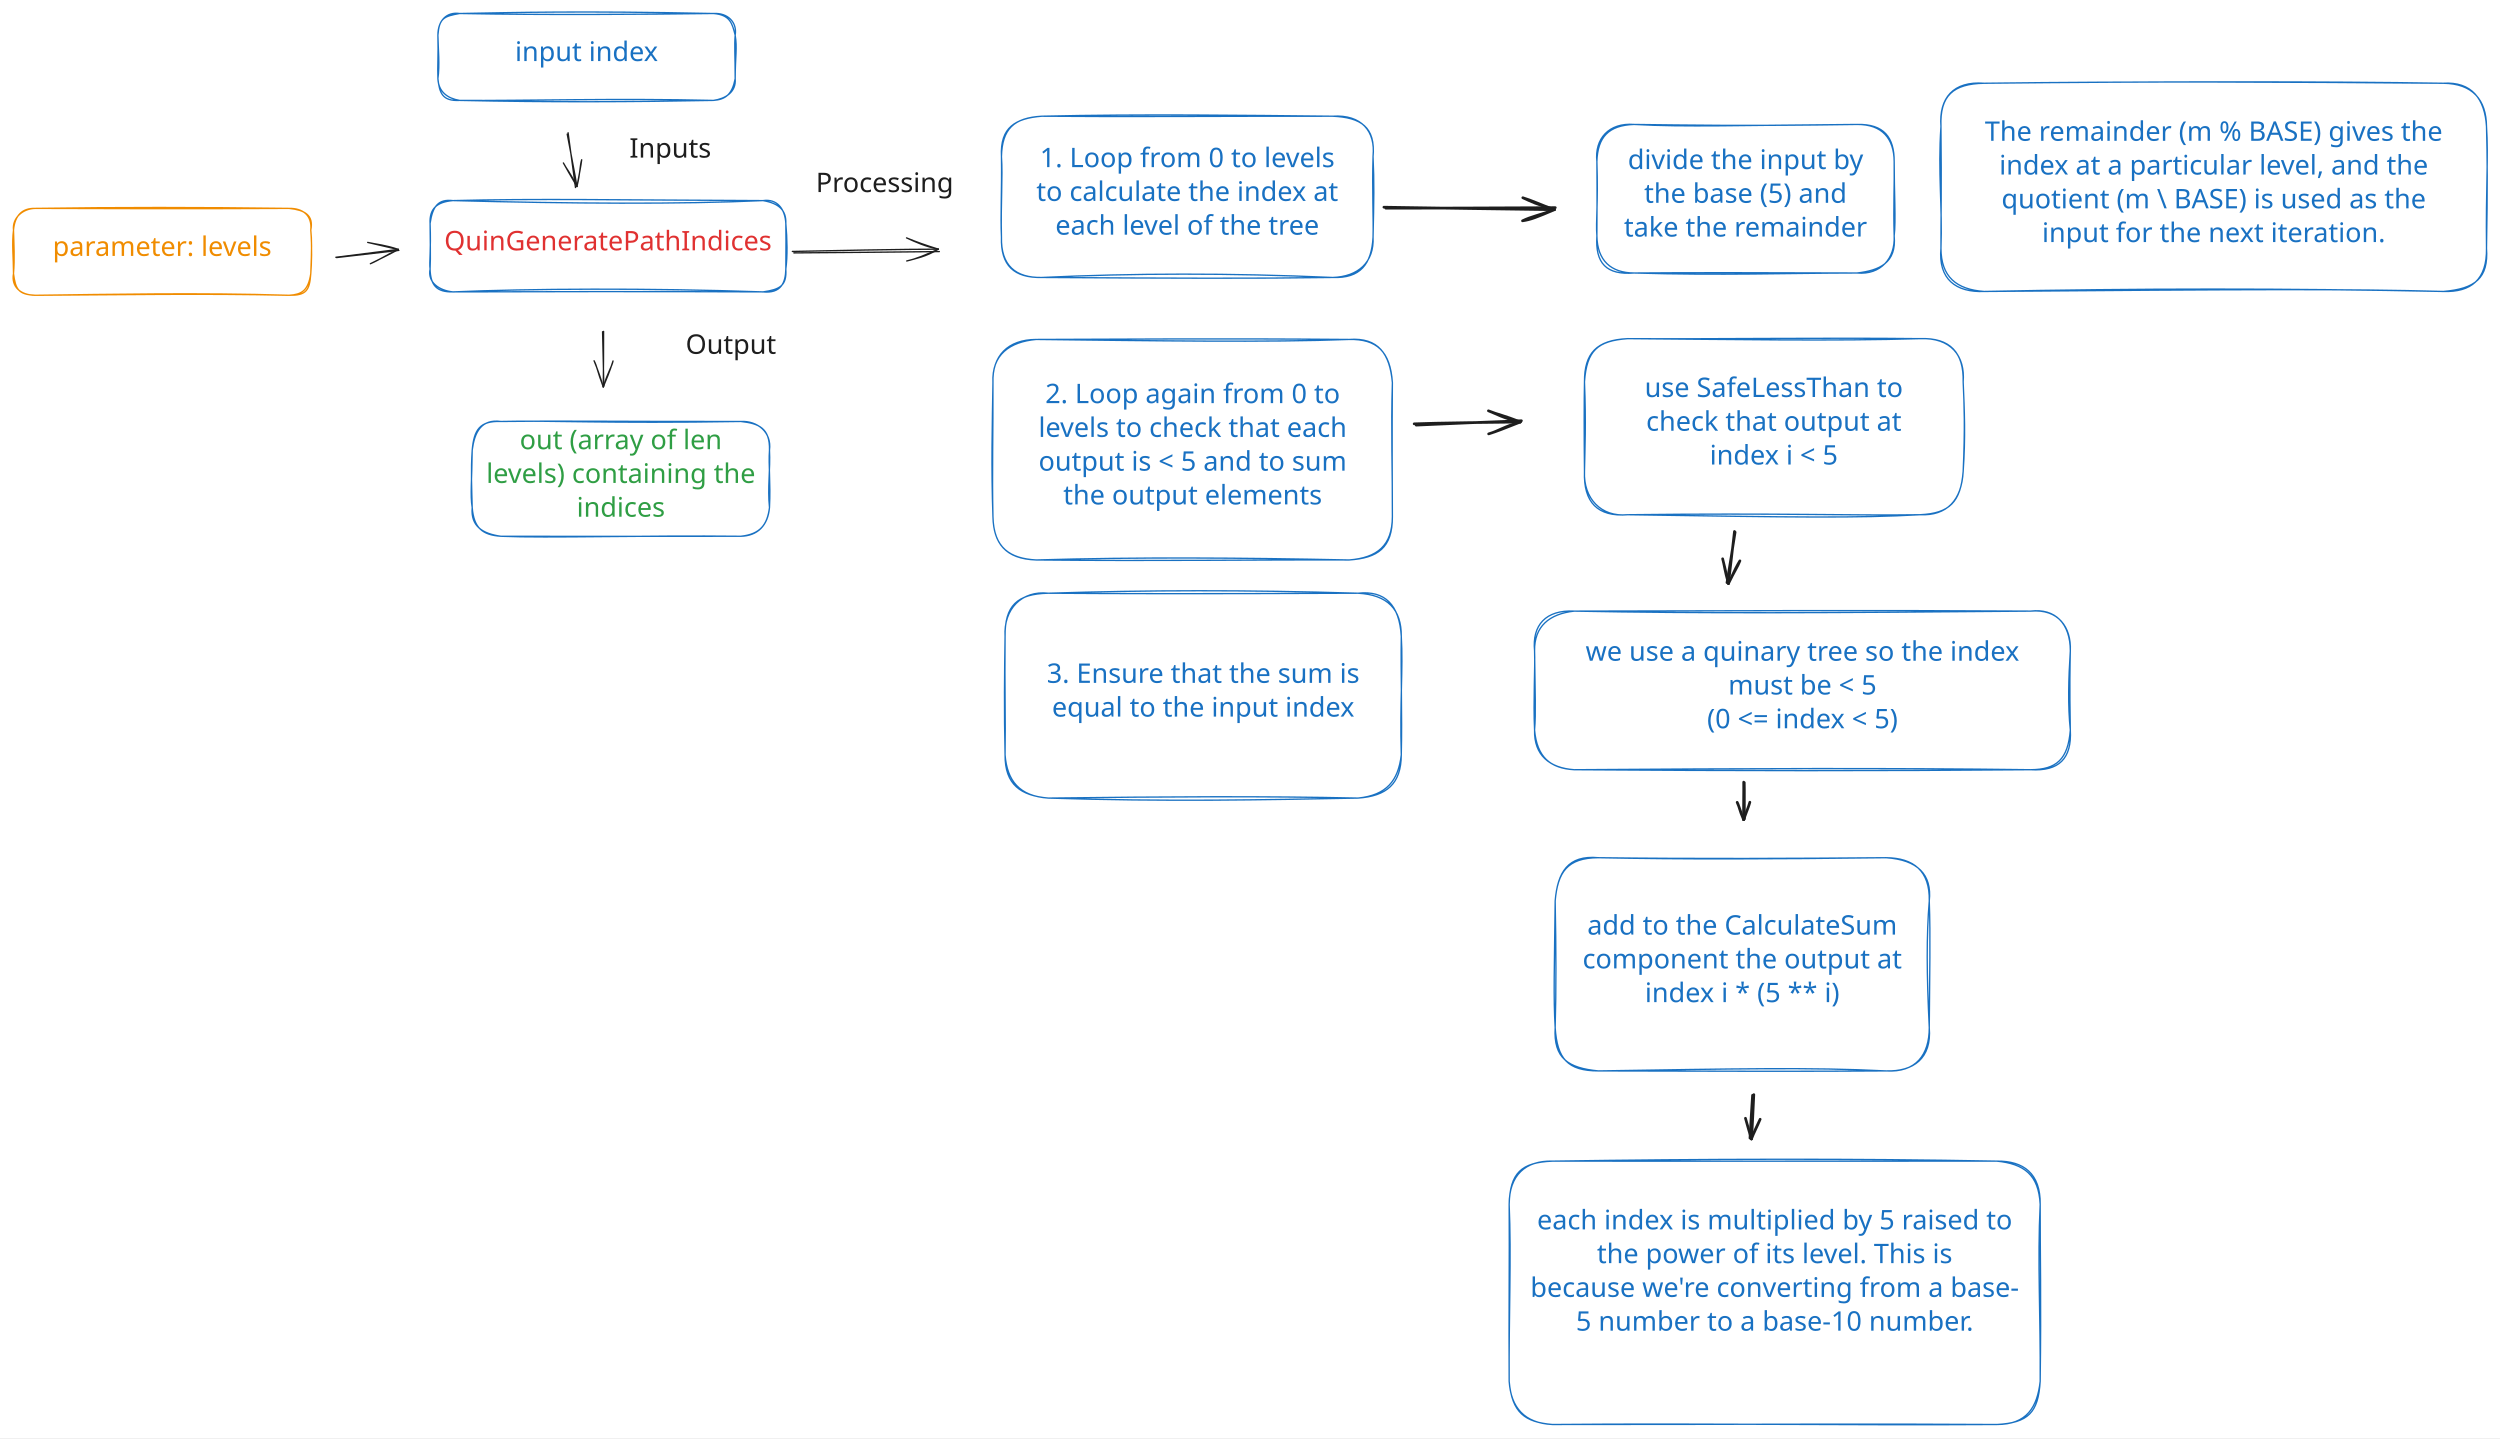
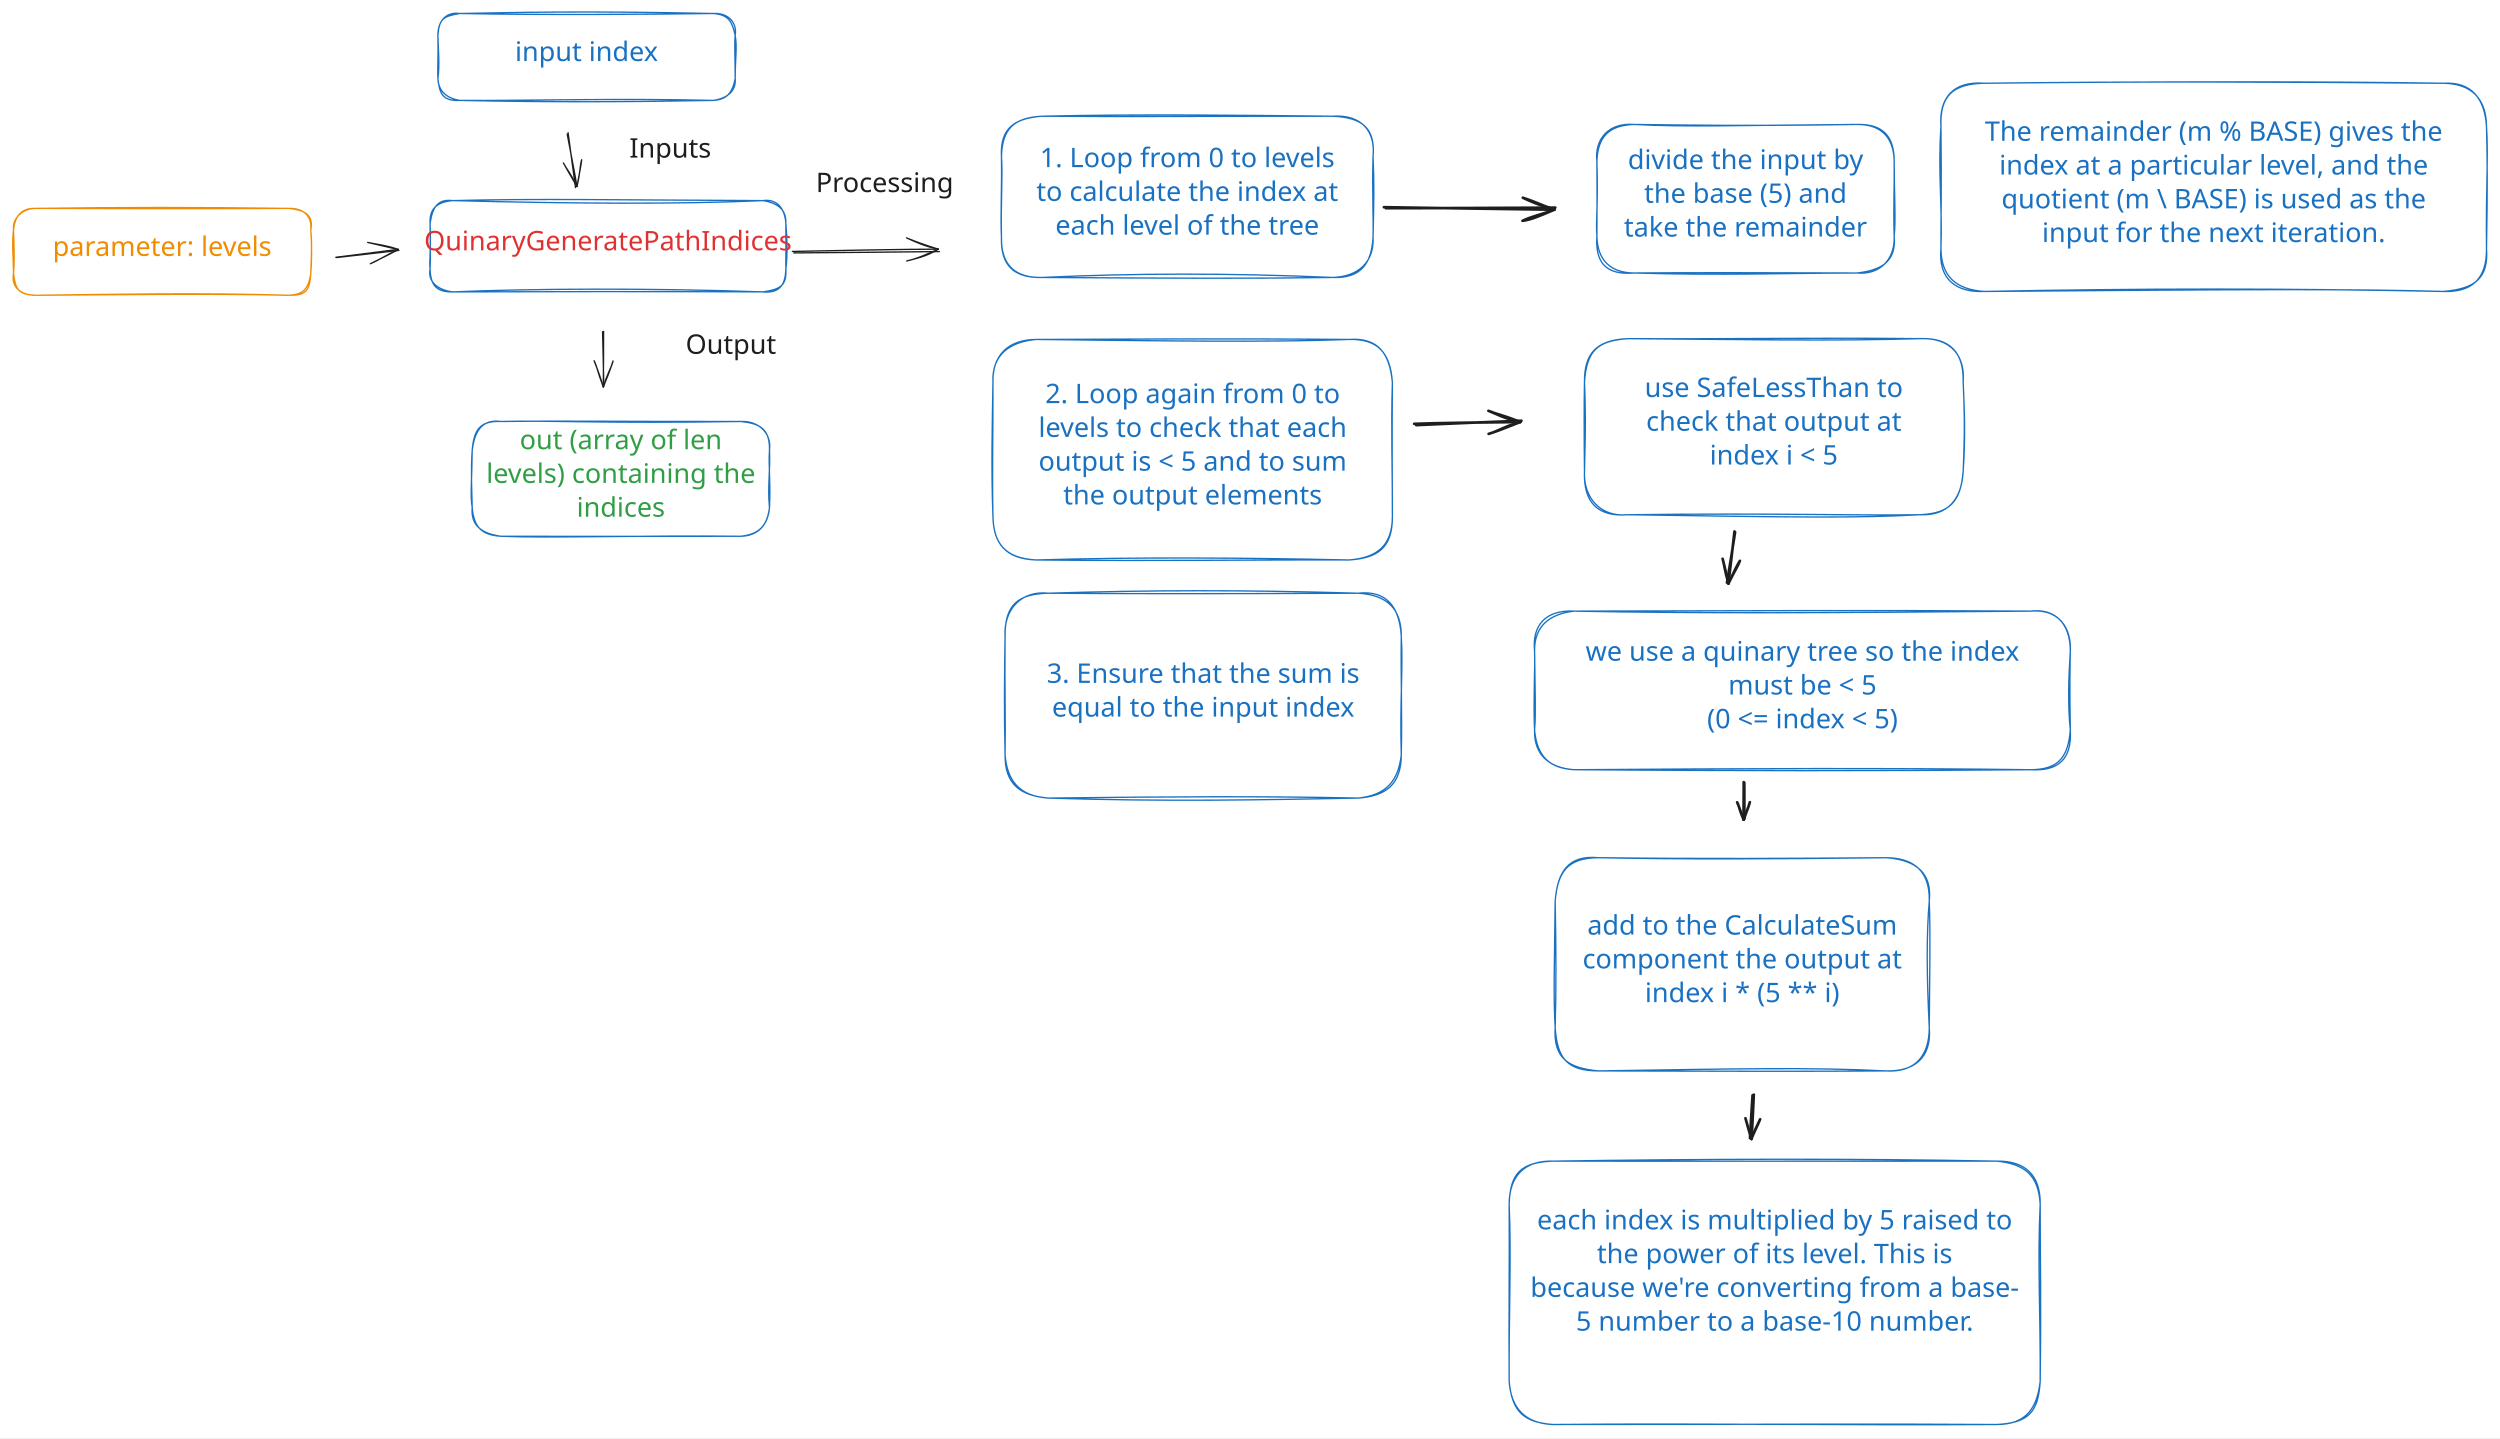
<svg xmlns="http://www.w3.org/2000/svg" version="1.1" viewBox="0 0 1851.127 1064.774" width="3702.255" height="2129.548">
  <defs>
    <style class="style-fonts">
      @font-face {
        font-family: "Virgil";
        src: url("https://excalidraw.com/Virgil.woff2");
      }
      @font-face {
        font-family: "Cascadia";
        src: url("https://excalidraw.com/Cascadia.woff2");
      }
      @font-face {
        font-family: "Assistant";
        src: url("https://excalidraw.com/Assistant-Regular.woff2");
      }
    </style>
  </defs>
  <rect x="0" y="0" width="1851.127" height="1064.774" fill="#ffffff" />
  <g stroke-linecap="round" transform="translate(318.4549 148.5333) rotate(0 131.7048 33.80052)">
    <path d="M16.9 0 C103.31 2.26, 185.9 2.82, 246.51 0 M16.9 0 C78.12 -1.6, 138.79 -0.44, 246.51 0 M246.51 0 C257.02 -1.54, 262.82 6.12, 263.41 16.9 M246.51 0 C258.76 2.09, 263.8 7.51, 263.41 16.9 M263.41 16.9 C263.51 25.38, 263.58 32.51, 263.41 50.7 M263.41 16.9 C264.46 28.15, 264.72 41.42, 263.41 50.7 M263.41 50.7 C264.15 62.79, 259.46 65.77, 246.51 67.6 M263.41 50.7 C263.19 61.17, 259.66 68.87, 246.51 67.6 M246.51 67.6 C161.51 64.63, 72.73 65.18, 16.9 67.6 M246.51 67.6 C158.5 67.18, 69.13 67.49, 16.9 67.6 M16.9 67.6 C4.66 67.87, 0.39 62.65, 0 50.7 M16.9 67.6 C6.69 66.58, -2 60.51, 0 50.7 M0 50.7 C-0.74 45.43, 0.81 36.92, 0 16.9 M0 50.7 C0.52 40.93, 0.02 31.29, 0 16.9 M0 16.9 C-0.56 6, 5 1.01, 16.9 0 M0 16.9 C1.92 3.9, 6.17 -1.23, 16.9 0" stroke="#1971c2" stroke-width="1" fill="none" />
  </g>
  <g transform="translate(327.1897 169.8339) rotate(0 122.9699 12.5)">
-     <text x="122.97" y="0" font-family="Virgil, Segoe UI Emoji" font-size="20px" fill="#e03131" text-anchor="middle" style="white-space: pre;" direction="ltr" dominant-baseline="text-before-edge">QuinGeneratePathIndices</text>
+     <text x="122.97" y="0" font-family="Virgil, Segoe UI Emoji" font-size="20px" fill="#e03131" text-anchor="middle" style="white-space: pre;" direction="ltr" dominant-baseline="text-before-edge">QuinaryGeneratePathIndices</text>
  </g>
  <g stroke-linecap="round">
    <g transform="translate(420.6043 98.62956) rotate(0 2.896195 19.89958)">
      <path d="M0.04 -0.33 C1 6.33, 4.58 33.6, 5.51 40.22 M-0.61 0.69 C0.56 7.17, 5.64 32.96, 6.59 39.47" stroke="#1e1e1e" stroke-width="1" fill="none" />
    </g>
    <g transform="translate(420.6043 98.62956) rotate(0 2.896195 19.89958)">
      <path d="M-3.44 22.04 C-1.49 25.86, 2.37 30.34, 6.59 39.47 M-3.44 22.04 C-1.02 26.37, 1.09 30.2, 6.59 39.47" stroke="#1e1e1e" stroke-width="1" fill="none" />
    </g>
    <g transform="translate(420.6043 98.62956) rotate(0 2.896195 19.89958)">
      <path d="M10.11 19.67 C8.69 24.08, 9.18 29.15, 6.59 39.47 M10.11 19.67 C9.51 24.54, 8.6 28.91, 6.59 39.47" stroke="#1e1e1e" stroke-width="1" fill="none" />
    </g>
  </g>
  <mask />
  <g stroke-linecap="round" transform="translate(10 154.2977) rotate(0 110.0576 32.17742)">
    <path d="M16.09 0 C75.3 0.22, 129.92 0.39, 204.03 0 M16.09 0 C77.18 -0.89, 137.11 -0.88, 204.03 0 M204.03 0 C214.34 -0.18, 221.19 5.25, 220.12 16.09 M204.03 0 C215.67 1.23, 222.39 4.96, 220.12 16.09 M220.12 16.09 C221.13 28.77, 220.71 41.67, 220.12 48.27 M220.12 16.09 C220.91 23.34, 220.86 29.91, 220.12 48.27 M220.12 48.27 C218.25 60.92, 213.4 63.77, 204.03 64.35 M220.12 48.27 C219.29 60.95, 216.63 64.53, 204.03 64.35 M204.03 64.35 C137.63 62.28, 72.7 63.64, 16.09 64.35 M204.03 64.35 C140.34 62.89, 77.42 64.03, 16.09 64.35 M16.09 64.35 C3.57 63.79, 1.53 59.98, 0 48.27 M16.09 64.35 C5.17 64.23, -1.81 58.07, 0 48.27 M0 48.27 C0.95 37.24, 0.3 26.7, 0 16.09 M0 48.27 C-0.04 36.45, -1.27 26.02, 0 16.09 M0 16.09 C1.01 5.06, 6.46 -0.25, 16.09 0 M0 16.09 C-1.07 7.02, 6.97 0.15, 16.09 0" stroke="#f08c00" stroke-width="1" fill="none" />
  </g>
  <g transform="translate(35.98765 173.9751) rotate(0 84.06992 12.5)">
    <text x="84.07" y="0" font-family="Virgil, Segoe UI Emoji" font-size="20px" fill="#f08c00" text-anchor="middle" style="white-space: pre;" direction="ltr" dominant-baseline="text-before-edge">parameter: levels</text>
  </g>
  <g transform="translate(466.0061 101.1764) rotate(0 31.80997 12.5)">
    <text x="0" y="0" font-family="Virgil, Segoe UI Emoji" font-size="20px" fill="#1e1e1e" text-anchor="start" style="white-space: pre;" direction="ltr" dominant-baseline="text-before-edge">Inputs</text>
  </g>
  <g stroke-linecap="round">
    <g transform="translate(248.9932 190.2181) rotate(0 23.12365 -2.632668)">
      <path d="M0.23 0.5 C7.98 -0.32, 38.75 -3.93, 46.34 -4.82 M-0.31 0.28 C7.39 -0.7, 38.09 -4.56, 45.96 -5.55" stroke="#1e1e1e" stroke-width="1" fill="none" />
    </g>
    <g transform="translate(248.9932 190.2181) rotate(0 23.12365 -2.632668)">
      <path d="M25.25 5.07 C31.75 2.33, 37.26 -1.53, 45.96 -5.55 M25.25 5.07 C33.46 0.99, 41.31 -2.78, 45.96 -5.55" stroke="#1e1e1e" stroke-width="1" fill="none" />
    </g>
    <g transform="translate(248.9932 190.2181) rotate(0 23.12365 -2.632668)">
      <path d="M23.27 -10.72 C30.32 -9.2, 36.36 -8.78, 45.96 -5.55 M23.27 -10.72 C32.21 -8.76, 40.83 -6.49, 45.96 -5.55" stroke="#1e1e1e" stroke-width="1" fill="none" />
    </g>
  </g>
  <mask />
  <g stroke-linecap="round" transform="translate(741.5355 86.0528) rotate(0 137.5706 59.70014)">
    <path d="M29.85 0 C105.09 -1.74, 178.92 -0.68, 245.29 0 M29.85 0 C92.89 0.57, 156.08 -0.05, 245.29 0 M245.29 0 C266.62 -1.4, 277.1 11.19, 275.14 29.85 M245.29 0 C266.04 0.94, 277.07 7.84, 275.14 29.85 M275.14 29.85 C276.04 48.75, 275.79 62.69, 275.14 89.55 M275.14 29.85 C274.38 54.37, 275.55 77.27, 275.14 89.55 M275.14 89.55 C276.14 108.12, 264.02 118.8, 245.29 119.4 M275.14 89.55 C274.03 109.76, 265.63 120.19, 245.29 119.4 M245.29 119.4 C169.67 116.03, 97.16 116.19, 29.85 119.4 M245.29 119.4 C186.66 120.28, 127.48 119.98, 29.85 119.4 M29.85 119.4 C10.46 119.78, -0.5 110.47, 0 89.55 M29.85 119.4 C9.31 119.82, -0.72 110.61, 0 89.55 M0 89.55 C-0.62 64.67, 1.06 44.8, 0 29.85 M0 89.55 C-0.79 73.27, 0.37 55.6, 0 29.85 M0 29.85 C0.5 9.43, 9.13 1.14, 29.85 0 M0 29.85 C-1.18 7.99, 10.56 1.58, 29.85 0" stroke="#1971c2" stroke-width="1" fill="none" />
  </g>
  <g transform="translate(750.4562 108.2529) rotate(0 128.6499 37.5)">
    <text x="128.65" y="0" font-family="Virgil, Segoe UI Emoji" font-size="20px" fill="#1971c2" text-anchor="middle" style="white-space: pre;" direction="ltr" dominant-baseline="text-before-edge">1. Loop from 0 to levels </text>
    <text x="128.65" y="25" font-family="Virgil, Segoe UI Emoji" font-size="20px" fill="#1971c2" text-anchor="middle" style="white-space: pre;" direction="ltr" dominant-baseline="text-before-edge">to calculate the index at</text>
    <text x="128.65" y="50" font-family="Virgil, Segoe UI Emoji" font-size="20px" fill="#1971c2" text-anchor="middle" style="white-space: pre;" direction="ltr" dominant-baseline="text-before-edge">each level of the tree</text>
  </g>
  <g transform="translate(604.1026 126.699) rotate(0 49.66994 12.5)">
    <text x="0" y="0" font-family="Virgil, Segoe UI Emoji" font-size="20px" fill="#1e1e1e" text-anchor="start" style="white-space: pre;" direction="ltr" dominant-baseline="text-before-edge">Processing</text>
  </g>
  <g stroke-linecap="round">
    <g transform="translate(587.1803 187.3313) rotate(0 53.92229 -0.8472524)">
      <path d="M0.64 -0.07 C18.74 -0.22, 90.26 -0.75, 108.33 -1.05 M-0.48 -1.15 C17.52 -1.64, 89.4 -2.91, 107.63 -2.84" stroke="#1e1e1e" stroke-width="1" fill="none" />
    </g>
    <g transform="translate(587.1803 187.3313) rotate(0 53.92229 -0.8472524)">
      <path d="M84.21 5.91 C90.65 4.14, 98.38 2.87, 107.63 -2.84 M84.21 5.91 C91.74 4.23, 97.74 1.54, 107.63 -2.84" stroke="#1e1e1e" stroke-width="1" fill="none" />
    </g>
    <g transform="translate(587.1803 187.3313) rotate(0 53.92229 -0.8472524)">
      <path d="M84.07 -11.19 C90.53 -8.18, 98.3 -4.67, 107.63 -2.84 M84.07 -11.19 C91.76 -8.05, 97.8 -5.9, 107.63 -2.84" stroke="#1e1e1e" stroke-width="1" fill="none" />
    </g>
  </g>
  <mask />
  <g stroke-linecap="round" transform="translate(324.2444 10) rotate(0 110.0576 32.17742)">
    <path d="M16.09 0 C83.64 1.23, 148.69 0.67, 204.03 0 M16.09 0 C59.7 -0.76, 103.42 -2.08, 204.03 0 M204.03 0 C214.56 -0.69, 221.76 6.47, 220.12 16.09 M204.03 0 C216.53 0.98, 217.98 7.58, 220.12 16.09 M220.12 16.09 C221.72 25.2, 220.17 32.04, 220.12 48.27 M220.12 16.09 C219.44 23.74, 220.12 31.46, 220.12 48.27 M220.12 48.27 C221.03 58.11, 213.01 63.08, 204.03 64.35 M220.12 48.27 C217.85 60.17, 212.7 63.71, 204.03 64.35 M204.03 64.35 C133.13 62.62, 61.64 64.7, 16.09 64.35 M204.03 64.35 C143.79 65.49, 83.79 65.81, 16.09 64.35 M16.09 64.35 C7.03 62.85, 0.46 57.92, 0 48.27 M16.09 64.35 C3.06 65.06, 1.16 58.64, 0 48.27 M0 48.27 C1.48 38.25, 0.17 25.95, 0 16.09 M0 48.27 C-0.38 38.6, 0.4 31.32, 0 16.09 M0 16.09 C-0.02 4.95, 6.7 -1.38, 16.09 0 M0 16.09 C0.95 3.31, 4.56 2.11, 16.09 0" stroke="#1971c2" stroke-width="1" fill="none" />
  </g>
  <g transform="translate(382.542 29.67742) rotate(0 51.75995 12.5)">
    <text x="51.76" y="0" font-family="Virgil, Segoe UI Emoji" font-size="20px" fill="#1971c2" text-anchor="middle" style="white-space: pre;" direction="ltr" dominant-baseline="text-before-edge">input index</text>
  </g>
  <g transform="translate(507.6468 246.4538) rotate(0 34.84996 12.5)">
    <text x="0" y="0" font-family="Virgil, Segoe UI Emoji" font-size="20px" fill="#1e1e1e" text-anchor="start" style="white-space: pre;" direction="ltr" dominant-baseline="text-before-edge">Output</text>
  </g>
  <g stroke-linecap="round">
    <g transform="translate(446.6659 245.1834) rotate(0 0.2229014 20.51106)">
      <path d="M-0.49 0.45 C-0.33 7.25, 0.34 33.91, 0.45 40.74 M0.26 0.2 C0.38 7.08, 0.11 34.56, 0.02 41.3" stroke="#1e1e1e" stroke-width="1" fill="none" />
    </g>
    <g transform="translate(446.6659 245.1834) rotate(0 0.2229014 20.51106)">
      <path d="M-6.78 21.95 C-4.56 26.06, -4.44 29.65, 0.02 41.3 M-6.78 21.95 C-3.68 29.42, -1.36 36.54, 0.02 41.3" stroke="#1e1e1e" stroke-width="1" fill="none" />
    </g>
    <g transform="translate(446.6659 245.1834) rotate(0 0.2229014 20.51106)">
      <path d="M7.25 22.1 C6.52 26.12, 3.68 29.68, 0.02 41.3 M7.25 22.1 C5.02 29.47, 2.01 36.53, 0.02 41.3" stroke="#1e1e1e" stroke-width="1" fill="none" />
    </g>
  </g>
  <mask />
  <g stroke-linecap="round" transform="translate(349.6449 312.0815) rotate(0 110.0576 42.5)">
    <path d="M21.25 0 C57.64 -0.97, 97.66 1.68, 198.87 0 M21.25 0 C63.16 -0.61, 104.46 0.08, 198.87 0 M198.87 0 C211.22 -0.71, 221.96 8.08, 220.12 21.25 M198.87 0 C212.21 1.45, 220.52 4.84, 220.12 21.25 M220.12 21.25 C220.89 35.29, 218.54 48.94, 220.12 63.75 M220.12 21.25 C219.26 32.62, 221.07 44.69, 220.12 63.75 M220.12 63.75 C218.98 77.12, 211.24 84.74, 198.87 85 M220.12 63.75 C218.51 76.29, 213.46 83.46, 198.87 85 M198.87 85 C127.22 84.2, 56.17 86.5, 21.25 85 M198.87 85 C137.09 85.08, 76.31 85.11, 21.25 85 M21.25 85 C7.53 84.07, 1.23 78.85, 0 63.75 M21.25 85 C7.84 83.11, -1.25 77.71, 0 63.75 M0 63.75 C-1.58 54.71, -0.19 43.15, 0 21.25 M0 63.75 C-0.35 49.22, -1.05 36.42, 0 21.25 M0 21.25 C1.29 6.11, 5.62 -0.6, 21.25 0 M0 21.25 C1.7 8.14, 6.56 -1.99, 21.25 0" stroke="#1971c2" stroke-width="1" fill="none" />
  </g>
  <g transform="translate(357.1226 317.0815) rotate(0 102.5799 37.5)">
    <text x="102.58" y="0" font-family="Virgil, Segoe UI Emoji" font-size="20px" fill="#2f9e44" text-anchor="middle" style="white-space: pre;" direction="ltr" dominant-baseline="text-before-edge">out (array of len </text>
    <text x="102.58" y="25" font-family="Virgil, Segoe UI Emoji" font-size="20px" fill="#2f9e44" text-anchor="middle" style="white-space: pre;" direction="ltr" dominant-baseline="text-before-edge">levels) containing the</text>
    <text x="102.58" y="50" font-family="Virgil, Segoe UI Emoji" font-size="20px" fill="#2f9e44" text-anchor="middle" style="white-space: pre;" direction="ltr" dominant-baseline="text-before-edge">indices</text>
  </g>
  <g stroke-linecap="round" transform="translate(1182.423 92.14384) rotate(0 110.0576 55)">
    <path d="M27.5 0 C67.4 0.46, 109.31 1.31, 192.62 0 M27.5 0 C65.67 2.11, 105.16 0.62, 192.62 0 M192.62 0 C212.6 -0.5, 220.24 9.61, 220.12 27.5 M192.62 0 C211.42 -0.12, 219.98 10.64, 220.12 27.5 M220.12 27.5 C220.4 45.17, 219.44 60.93, 220.12 82.5 M220.12 27.5 C220.09 48.86, 221.49 71.96, 220.12 82.5 M220.12 82.5 C222.06 102.59, 209.15 108.1, 192.62 110 M220.12 82.5 C220.94 99.13, 210.21 111.59, 192.62 110 M192.62 110 C140.52 110.07, 92.39 111.93, 27.5 110 M192.62 110 C130.71 109.82, 68.91 109.58, 27.5 110 M27.5 110 C10.6 109.92, 0.28 100.93, 0 82.5 M27.5 110 C7.05 111.63, -1.36 102.89, 0 82.5 M0 82.5 C-0.92 71.63, 1.06 59.62, 0 27.5 M0 82.5 C0.03 67.51, 0.23 54.74, 0 27.5 M0 27.5 C-1.85 10.59, 8.84 -1.45, 27.5 0 M0 27.5 C0.54 9.42, 8.62 0.63, 27.5 0" stroke="#1971c2" stroke-width="1" fill="none" />
  </g>
  <g transform="translate(1197.071 109.6438) rotate(0 95.40991 37.5)">
    <text x="95.41" y="0" font-family="Virgil, Segoe UI Emoji" font-size="20px" fill="#1971c2" text-anchor="middle" style="white-space: pre;" direction="ltr" dominant-baseline="text-before-edge">divide the input by </text>
    <text x="95.41" y="25" font-family="Virgil, Segoe UI Emoji" font-size="20px" fill="#1971c2" text-anchor="middle" style="white-space: pre;" direction="ltr" dominant-baseline="text-before-edge">the base (5) and </text>
    <text x="95.41" y="50" font-family="Virgil, Segoe UI Emoji" font-size="20px" fill="#1971c2" text-anchor="middle" style="white-space: pre;" direction="ltr" dominant-baseline="text-before-edge">take the remainder</text>
  </g>
  <g stroke-linecap="round" transform="translate(1437.181 61.64924) rotate(0 201.9733 77.07826)">
    <path d="M32 0 C148.01 -1.51, 260.67 -0.93, 371.95 0 M32 0 C159.45 -1.39, 286.47 -1.4, 371.95 0 M371.95 0 C393.63 0.25, 403.82 12.21, 403.95 32 M371.95 0 C392.99 -1.35, 402.69 11.52, 403.95 32 M403.95 32 C405.5 54.47, 403.39 76.97, 403.95 122.16 M403.95 32 C404.55 54.19, 404.78 77.84, 403.95 122.16 M403.95 122.16 C404.34 145.44, 392.55 154.89, 371.95 154.16 M403.95 122.16 C405.63 144.45, 395.47 152.2, 371.95 154.16 M371.95 154.16 C301.73 152.2, 231.08 152.57, 32 154.16 M371.95 154.16 C257.21 151.76, 142.77 151.87, 32 154.16 M32 154.16 C11.5 152.72, 0.05 143.36, 0 122.16 M32 154.16 C11.11 155.04, -2.17 145.1, 0 122.16 M0 122.16 C1.19 91.85, -2.36 66.21, 0 32 M0 122.16 C-0.05 100.59, 0.53 77.8, 0 32 M0 32 C-0.89 9.06, 9.1 0.41, 32 0 M0 32 C-1.6 10.85, 9.16 -1.77, 32 0" stroke="#1971c2" stroke-width="1" fill="none" />
  </g>
  <g transform="translate(1451.324 88.7275) rotate(0 187.8299 50)">
    <text x="187.83" y="0" font-family="Virgil, Segoe UI Emoji" font-size="20px" fill="#1971c2" text-anchor="middle" style="white-space: pre;" direction="ltr" dominant-baseline="text-before-edge">The remainder (m % BASE) gives the </text>
    <text x="187.83" y="25" font-family="Virgil, Segoe UI Emoji" font-size="20px" fill="#1971c2" text-anchor="middle" style="white-space: pre;" direction="ltr" dominant-baseline="text-before-edge">index at a particular level, and the </text>
    <text x="187.83" y="50" font-family="Virgil, Segoe UI Emoji" font-size="20px" fill="#1971c2" text-anchor="middle" style="white-space: pre;" direction="ltr" dominant-baseline="text-before-edge">quotient (m \ BASE) is used as the </text>
    <text x="187.83" y="75" font-family="Virgil, Segoe UI Emoji" font-size="20px" fill="#1971c2" text-anchor="middle" style="white-space: pre;" direction="ltr" dominant-baseline="text-before-edge">input for the next iteration.</text>
  </g>
  <g stroke-linecap="round">
    <g transform="translate(1025.952 153.5136) rotate(0 62.55337 0.1155277)">
      <path d="M0.15 0.62 C21.25 0.73, 104.73 0.32, 125.66 0.23 M-1.24 -0.1 C19.84 0.26, 103.91 1.53, 125 1.76" stroke="#1e1e1e" stroke-width="2" fill="none" />
    </g>
    <g transform="translate(1025.952 153.5136) rotate(0 62.55337 0.1155277)">
      <path d="M101.39 10 C107.6 9.09, 111.71 7.39, 125 1.76 M101.39 10 C107.56 6.93, 114.89 5.49, 125 1.76" stroke="#1e1e1e" stroke-width="2" fill="none" />
    </g>
    <g transform="translate(1025.952 153.5136) rotate(0 62.55337 0.1155277)">
      <path d="M101.62 -7.1 C107.72 -4.28, 111.77 -2.25, 125 1.76 M101.62 -7.1 C107.83 -5.28, 115.1 -1.82, 125 1.76" stroke="#1e1e1e" stroke-width="2" fill="none" />
    </g>
  </g>
  <mask />
  <g stroke-linecap="round" transform="translate(735.2328 251.3465) rotate(0 147.8795 81.63863)">
    <path d="M32 0 C118.16 0.99, 204.75 2.3, 263.76 0 M32 0 C96.64 -0.15, 162.32 -0.87, 263.76 0 M263.76 0 C283.99 -0.42, 294.29 8.71, 295.76 32 M263.76 0 C285.52 -1.59, 293.87 10.7, 295.76 32 M295.76 32 C294.65 65.57, 295.91 99.06, 295.76 131.28 M295.76 32 C295.42 70.94, 295.7 108.49, 295.76 131.28 M295.76 131.28 C295.88 154.43, 284.83 161.91, 263.76 163.28 M295.76 131.28 C295.6 152.5, 284.73 161.61, 263.76 163.28 M263.76 163.28 C184.9 161.63, 106.8 161.05, 32 163.28 M263.76 163.28 C194.45 163.02, 125.6 164.24, 32 163.28 M32 163.28 C9.07 162.57, 0.43 150.78, 0 131.28 M32 163.28 C12.8 162.21, 0.53 154.63, 0 131.28 M0 131.28 C-0.71 99.78, 0.15 68.03, 0 32 M0 131.28 C-1.36 95.58, -0.47 61.1, 0 32 M0 32 C-0.67 12.23, 10.89 0.11, 32 0 M0 32 C-1.03 11.09, 12.68 1.75, 32 0" stroke="#1971c2" stroke-width="1" fill="none" />
  </g>
  <g transform="translate(749.4723 282.9851) rotate(0 133.6399 50)">
    <text x="133.64" y="0" font-family="Virgil, Segoe UI Emoji" font-size="20px" fill="#1971c2" text-anchor="middle" style="white-space: pre;" direction="ltr" dominant-baseline="text-before-edge">2. Loop again from 0 to </text>
    <text x="133.64" y="25" font-family="Virgil, Segoe UI Emoji" font-size="20px" fill="#1971c2" text-anchor="middle" style="white-space: pre;" direction="ltr" dominant-baseline="text-before-edge">levels to check that each </text>
    <text x="133.64" y="50" font-family="Virgil, Segoe UI Emoji" font-size="20px" fill="#1971c2" text-anchor="middle" style="white-space: pre;" direction="ltr" dominant-baseline="text-before-edge">output is &lt; 5 and to sum </text>
    <text x="133.64" y="75" font-family="Virgil, Segoe UI Emoji" font-size="20px" fill="#1971c2" text-anchor="middle" style="white-space: pre;" direction="ltr" dominant-baseline="text-before-edge">the output elements</text>
  </g>
  <g stroke-linecap="round" transform="translate(1173.23 250.7467) rotate(0 140.1987 65.19)">
    <path d="M32 0 C102.82 0.4, 177.45 -0.81, 248.4 0 M32 0 C108.08 0.56, 185.67 1.95, 248.4 0 M248.4 0 C270.99 -0.92, 280.92 10.58, 280.4 32 M248.4 0 C271.32 -0.97, 282.02 12.87, 280.4 32 M280.4 32 C281.33 53.14, 282.21 73.06, 280.4 98.38 M280.4 32 C281.22 49.78, 281.82 65.88, 280.4 98.38 M280.4 98.38 C279.27 119.55, 268.48 131.34, 248.4 130.38 M280.4 98.38 C278.56 120.82, 270.46 129.4, 248.4 130.38 M248.4 130.38 C197.23 131.16, 147.4 129.01, 32 130.38 M248.4 130.38 C202.37 132.96, 157.28 132.32, 32 130.38 M32 130.38 C12.26 132.36, -0.86 118.19, 0 98.38 M32 130.38 C9.76 132.16, -0.87 121.23, 0 98.38 M0 98.38 C0.29 82.23, 1.26 62.69, 0 32 M0 98.38 C-0.31 72.43, -0.3 45.47, 0 32 M0 32 C-0.13 10.86, 8.83 1.04, 32 0 M0 32 C1.67 8.68, 9.69 1.67, 32 0" stroke="#1971c2" stroke-width="1" fill="none" />
  </g>
  <g transform="translate(1199.748 278.4367) rotate(0 113.6799 37.5)">
    <text x="113.68" y="0" font-family="Virgil, Segoe UI Emoji" font-size="20px" fill="#1971c2" text-anchor="middle" style="white-space: pre;" direction="ltr" dominant-baseline="text-before-edge">use SafeLessThan to </text>
    <text x="113.68" y="25" font-family="Virgil, Segoe UI Emoji" font-size="20px" fill="#1971c2" text-anchor="middle" style="white-space: pre;" direction="ltr" dominant-baseline="text-before-edge">check that output at </text>
    <text x="113.68" y="50" font-family="Virgil, Segoe UI Emoji" font-size="20px" fill="#1971c2" text-anchor="middle" style="white-space: pre;" direction="ltr" dominant-baseline="text-before-edge">index i &lt; 5</text>
  </g>
  <g stroke-linecap="round">
    <g transform="translate(1048.709 314.6249) rotate(0 38.81339 -0.9916461)">
      <path d="M-0.08 0.16 C12.97 -0.48, 64.77 -2.67, 77.82 -3.09 M-1.58 -0.8 C11.36 -1.4, 63.75 -2.07, 76.97 -2.13" stroke="#1e1e1e" stroke-width="2" fill="none" />
    </g>
    <g transform="translate(1048.709 314.6249) rotate(0 38.81339 -0.9916461)">
      <path d="M53.56 6.65 C59.91 4.68, 63.92 3, 76.97 -2.13 M53.56 6.65 C60.35 4.77, 65.59 0.93, 76.97 -2.13" stroke="#1e1e1e" stroke-width="2" fill="none" />
    </g>
    <g transform="translate(1048.709 314.6249) rotate(0 38.81339 -0.9916461)">
      <path d="M53.39 -10.45 C59.89 -7.94, 63.95 -5.14, 76.97 -2.13 M53.39 -10.45 C60.14 -7.69, 65.42 -6.9, 76.97 -2.13" stroke="#1e1e1e" stroke-width="2" fill="none" />
    </g>
  </g>
  <mask />
  <g stroke-linecap="round" transform="translate(1151.532 635.0882) rotate(0 138.5004 78.93403)">
    <path d="M32 0 C93.4 1.28, 159.64 1.06, 245 0 M32 0 C104.23 0.93, 176.79 0.57, 245 0 M245 0 C265.52 0.19, 277.47 9.83, 277 32 M245 0 C268.14 1.56, 279.16 12.23, 277 32 M277 32 C274.9 57.03, 275.04 86.51, 277 125.87 M277 32 C277.99 59.53, 277.22 85.15, 277 125.87 M277 125.87 C276.97 145.74, 267.39 159.23, 245 157.87 M277 125.87 C278.94 148.64, 265.28 158.47, 245 157.87 M245 157.87 C189.02 155.05, 132.74 156.33, 32 157.87 M245 157.87 C190.23 158.27, 134.86 158.22, 32 157.87 M32 157.87 C8.99 157.84, 1.55 148.78, 0 125.87 M32 157.87 C9.7 155.77, -1.37 148.6, 0 125.87 M0 125.87 C-1.35 103.91, -0.55 79.88, 0 32 M0 125.87 C0.79 97.7, 0.71 68.26, 0 32 M0 32 C1.85 10.89, 8.75 0.09, 32 0 M0 32 C1.74 10.76, 9.36 -2.13, 32 0" stroke="#1971c2" stroke-width="1" fill="none" />
  </g>
  <g transform="translate(1159.783 676.5222) rotate(0 130.2499 37.5)">
    <text x="130.25" y="0" font-family="Virgil, Segoe UI Emoji" font-size="20px" fill="#1971c2" text-anchor="middle" style="white-space: pre;" direction="ltr" dominant-baseline="text-before-edge">add to the CalculateSum </text>
    <text x="130.25" y="25" font-family="Virgil, Segoe UI Emoji" font-size="20px" fill="#1971c2" text-anchor="middle" style="white-space: pre;" direction="ltr" dominant-baseline="text-before-edge">component the output at </text>
    <text x="130.25" y="50" font-family="Virgil, Segoe UI Emoji" font-size="20px" fill="#1971c2" text-anchor="middle" style="white-space: pre;" direction="ltr" dominant-baseline="text-before-edge">index i * (5 ** i)</text>
  </g>
  <g stroke-linecap="round" transform="translate(1117.465 859.7712) rotate(0 196.5971 97.50133)">
    <path d="M32 0 C114.35 0, 194.79 0.08, 361.19 0 M32 0 C143.34 -1.68, 256.12 -2.04, 361.19 0 M361.19 0 C380.85 -0.26, 393.57 9.18, 393.19 32 M361.19 0 C381.18 2.03, 392.03 9.98, 393.19 32 M393.19 32 C391.07 74.12, 393.54 115.43, 393.19 163 M393.19 32 C393.13 68.1, 394.02 102.55, 393.19 163 M393.19 163 C391.79 186.23, 384.4 193.73, 361.19 195 M393.19 163 C391.05 182.34, 383.18 195.01, 361.19 195 M361.19 195 C251.13 195.74, 143.88 193.96, 32 195 M361.19 195 C271.61 194.36, 181.18 194.99, 32 195 M32 195 C11.4 194.05, 1.26 182.44, 0 163 M32 195 C11.6 193.24, 2.1 186.42, 0 163 M0 163 C-0.3 116.13, 1.7 69.64, 0 32 M0 163 C-0.32 117.66, 0.28 71.69, 0 32 M0 32 C0.02 10.41, 12.13 -0.52, 32 0 M0 32 C0.65 8.76, 8.81 0.95, 32 0" stroke="#1971c2" stroke-width="1" fill="none" />
  </g>
  <g transform="translate(1124.042 894.7725) rotate(0 190.0198 62.5)">
    <text x="190.02" y="0" font-family="Virgil, Segoe UI Emoji" font-size="20px" fill="#1971c2" text-anchor="middle" style="white-space: pre;" direction="ltr" dominant-baseline="text-before-edge">each index is multiplied by 5 raised to</text>
    <text x="190.02" y="25" font-family="Virgil, Segoe UI Emoji" font-size="20px" fill="#1971c2" text-anchor="middle" style="white-space: pre;" direction="ltr" dominant-baseline="text-before-edge">the power of its level. This is </text>
    <text x="190.02" y="50" font-family="Virgil, Segoe UI Emoji" font-size="20px" fill="#1971c2" text-anchor="middle" style="white-space: pre;" direction="ltr" dominant-baseline="text-before-edge">because we're converting from a base-</text>
    <text x="190.02" y="75" font-family="Virgil, Segoe UI Emoji" font-size="20px" fill="#1971c2" text-anchor="middle" style="white-space: pre;" direction="ltr" dominant-baseline="text-before-edge">5 number to a base-10 number.</text>
    <text x="190.02" y="100" font-family="Virgil, Segoe UI Emoji" font-size="20px" fill="#1971c2" text-anchor="middle" style="white-space: pre;" direction="ltr" dominant-baseline="text-before-edge" />
  </g>
  <g stroke-linecap="round" transform="translate(1136.273 452.5054) rotate(0 198.3509 58.71699)">
    <path d="M29.36 0 C122.04 1.83, 216.87 1.32, 367.34 0 M29.36 0 C140.7 -0.24, 251.81 -0.78, 367.34 0 M367.34 0 C387.67 -1.82, 397.49 11.78, 396.7 29.36 M367.34 0 C385.61 -2.24, 396.66 9.3, 396.7 29.36 M396.7 29.36 C395.33 50.03, 394.82 70.41, 396.7 88.08 M396.7 29.36 C396.48 41.25, 396.09 53.72, 396.7 88.08 M396.7 88.08 C397.91 109.36, 388.17 118.69, 367.34 117.43 M396.7 88.08 C394.97 109.61, 386.67 117.3, 367.34 117.43 M367.34 117.43 C261.99 116.08, 156.92 116.53, 29.36 117.43 M367.34 117.43 C256.23 118.41, 145.91 118.3, 29.36 117.43 M29.36 117.43 C10.98 116.15, -0.52 106.61, 0 88.08 M29.36 117.43 C11.57 116.48, 1.77 108.01, 0 88.08 M0 88.08 C-1.03 66.7, 0.52 41.18, 0 29.36 M0 88.08 C1.08 75.23, 0.36 61.92, 0 29.36 M0 29.36 C-1.92 10.46, 8.24 -1.1, 29.36 0 M0 29.36 C-0.22 11.32, 10.82 2.07, 29.36 0" stroke="#1971c2" stroke-width="1" fill="none" />
  </g>
  <g transform="translate(1154.594 473.7224) rotate(0 180.0298 37.5)">
    <text x="180.03" y="0" font-family="Virgil, Segoe UI Emoji" font-size="20px" fill="#1971c2" text-anchor="middle" style="white-space: pre;" direction="ltr" dominant-baseline="text-before-edge">we use a quinary tree so the index </text>
    <text x="180.03" y="25" font-family="Virgil, Segoe UI Emoji" font-size="20px" fill="#1971c2" text-anchor="middle" style="white-space: pre;" direction="ltr" dominant-baseline="text-before-edge">must be &lt; 5 </text>
    <text x="180.03" y="50" font-family="Virgil, Segoe UI Emoji" font-size="20px" fill="#1971c2" text-anchor="middle" style="white-space: pre;" direction="ltr" dominant-baseline="text-before-edge">(0 &lt;= index &lt; 5)</text>
  </g>
  <g stroke-linecap="round">
    <g transform="translate(1297.813 811.0309) rotate(0 -0.8781509 15.91754)">
      <path d="M-0.13 -0.02 C-0.56 5.28, -1.73 26.31, -2.04 31.68 M0.8 -0.51 C0.51 4.88, -0.41 27, -0.95 32.3" stroke="#1e1e1e" stroke-width="2" fill="none" />
    </g>
    <g transform="translate(1297.813 811.0309) rotate(0 -0.8781509 15.91754)">
      <path d="M-5.39 16.98 C-3.68 22.64, -2.12 28.76, -0.95 32.3 M-5.39 16.98 C-3.79 22.88, -2.41 27.66, -0.95 32.3" stroke="#1e1e1e" stroke-width="2" fill="none" />
    </g>
    <g transform="translate(1297.813 811.0309) rotate(0 -0.8781509 15.91754)">
      <path d="M5.49 17.71 C2.89 23.06, 0.15 28.9, -0.95 32.3 M5.49 17.71 C3.2 23.31, 0.68 27.84, -0.95 32.3" stroke="#1e1e1e" stroke-width="2" fill="none" />
    </g>
  </g>
  <mask />
  <g stroke-linecap="round">
    <g transform="translate(1284.378 394.1474) rotate(0 -2.656717 18.65601)">
      <path d="M0.38 -0.09 C-0.48 6.06, -4.6 31.1, -5.63 37.26 M-0.09 -0.62 C-0.73 5.59, -3.78 31.63, -4.55 37.94" stroke="#1e1e1e" stroke-width="2" fill="none" />
    </g>
    <g transform="translate(1284.378 394.1474) rotate(0 -2.656717 18.65601)">
      <path d="M-8.86 19.59 C-8.03 22.97, -7.04 26.59, -4.55 37.94 M-8.86 19.59 C-7.57 24.15, -7.35 28.14, -4.55 37.94" stroke="#1e1e1e" stroke-width="2" fill="none" />
    </g>
    <g transform="translate(1284.378 394.1474) rotate(0 -2.656717 18.65601)">
      <path d="M3.94 21.12 C2.02 24.21, 0.28 27.5, -4.55 37.94 M3.94 21.12 C2.37 25.34, -0.26 28.99, -4.55 37.94" stroke="#1e1e1e" stroke-width="2" fill="none" />
    </g>
  </g>
  <mask />
  <g stroke-linecap="round" transform="translate(744.2051 439.2499) rotate(0 146.6906 75.84306)">
    <path d="M32 0 C85.16 0.34, 135.44 0.57, 261.38 0 M32 0 C105.41 -2.36, 178.2 -2.52, 261.38 0 M261.38 0 C283.14 1.19, 293.58 11.84, 293.38 32 M261.38 0 C281.23 -2.16, 292.01 8.46, 293.38 32 M293.38 32 C294.85 55.98, 292.18 80.78, 293.38 119.69 M293.38 32 C292.9 60.71, 294.12 89.74, 293.38 119.69 M293.38 119.69 C293.3 141.23, 282.48 150.26, 261.38 151.69 M293.38 119.69 C291.14 138.81, 282.54 149.55, 261.38 151.69 M261.38 151.69 C190.63 153.01, 119.73 154.49, 32 151.69 M261.38 151.69 C191.98 150.17, 120.31 150.61, 32 151.69 M32 151.69 C11.74 149.92, -0.2 141.9, 0 119.69 M32 151.69 C10.59 150.29, 1.53 138.85, 0 119.69 M0 119.69 C0.47 93.68, -0.39 70.75, 0 32 M0 119.69 C-0.77 88.96, -0.41 56.37, 0 32 M0 32 C-0.22 9.19, 8.81 0.48, 32 0 M0 32 C-1.19 11.71, 12.45 -2.21, 32 0" stroke="#1971c2" stroke-width="1" fill="none" />
  </g>
  <g transform="translate(755.0258 490.093) rotate(0 135.8699 25)">
    <text x="135.87" y="0" font-family="Virgil, Segoe UI Emoji" font-size="20px" fill="#1971c2" text-anchor="middle" style="white-space: pre;" direction="ltr" dominant-baseline="text-before-edge">3. Ensure that the sum is </text>
    <text x="135.87" y="25" font-family="Virgil, Segoe UI Emoji" font-size="20px" fill="#1971c2" text-anchor="middle" style="white-space: pre;" direction="ltr" dominant-baseline="text-before-edge">equal to the input index</text>
  </g>
  <g stroke-linecap="round">
    <g transform="translate(1291.061 579.2124) rotate(0 0.4008331 13.73509)">
      <path d="M0.48 0.27 C0.66 4.73, 0.43 22.6, 0.57 27.18 M0.06 -0.06 C0.2 4.7, -0.18 23.25, 0.02 27.73" stroke="#1e1e1e" stroke-width="2" fill="none" />
    </g>
    <g transform="translate(1291.061 579.2124) rotate(0 0.4008331 13.73509)">
      <path d="M-4.78 14.86 C-3.39 17.2, -3.1 20.83, 0.02 27.73 M-4.78 14.86 C-2.72 19.48, -1.64 23.89, 0.02 27.73" stroke="#1e1e1e" stroke-width="2" fill="none" />
    </g>
    <g transform="translate(1291.061 579.2124) rotate(0 0.4008331 13.73509)">
      <path d="M4.62 14.78 C4.07 17.19, 2.42 20.82, 0.02 27.73 M4.62 14.78 C3.39 19.42, 1.19 23.86, 0.02 27.73" stroke="#1e1e1e" stroke-width="2" fill="none" />
    </g>
  </g>
  <mask />
</svg>
